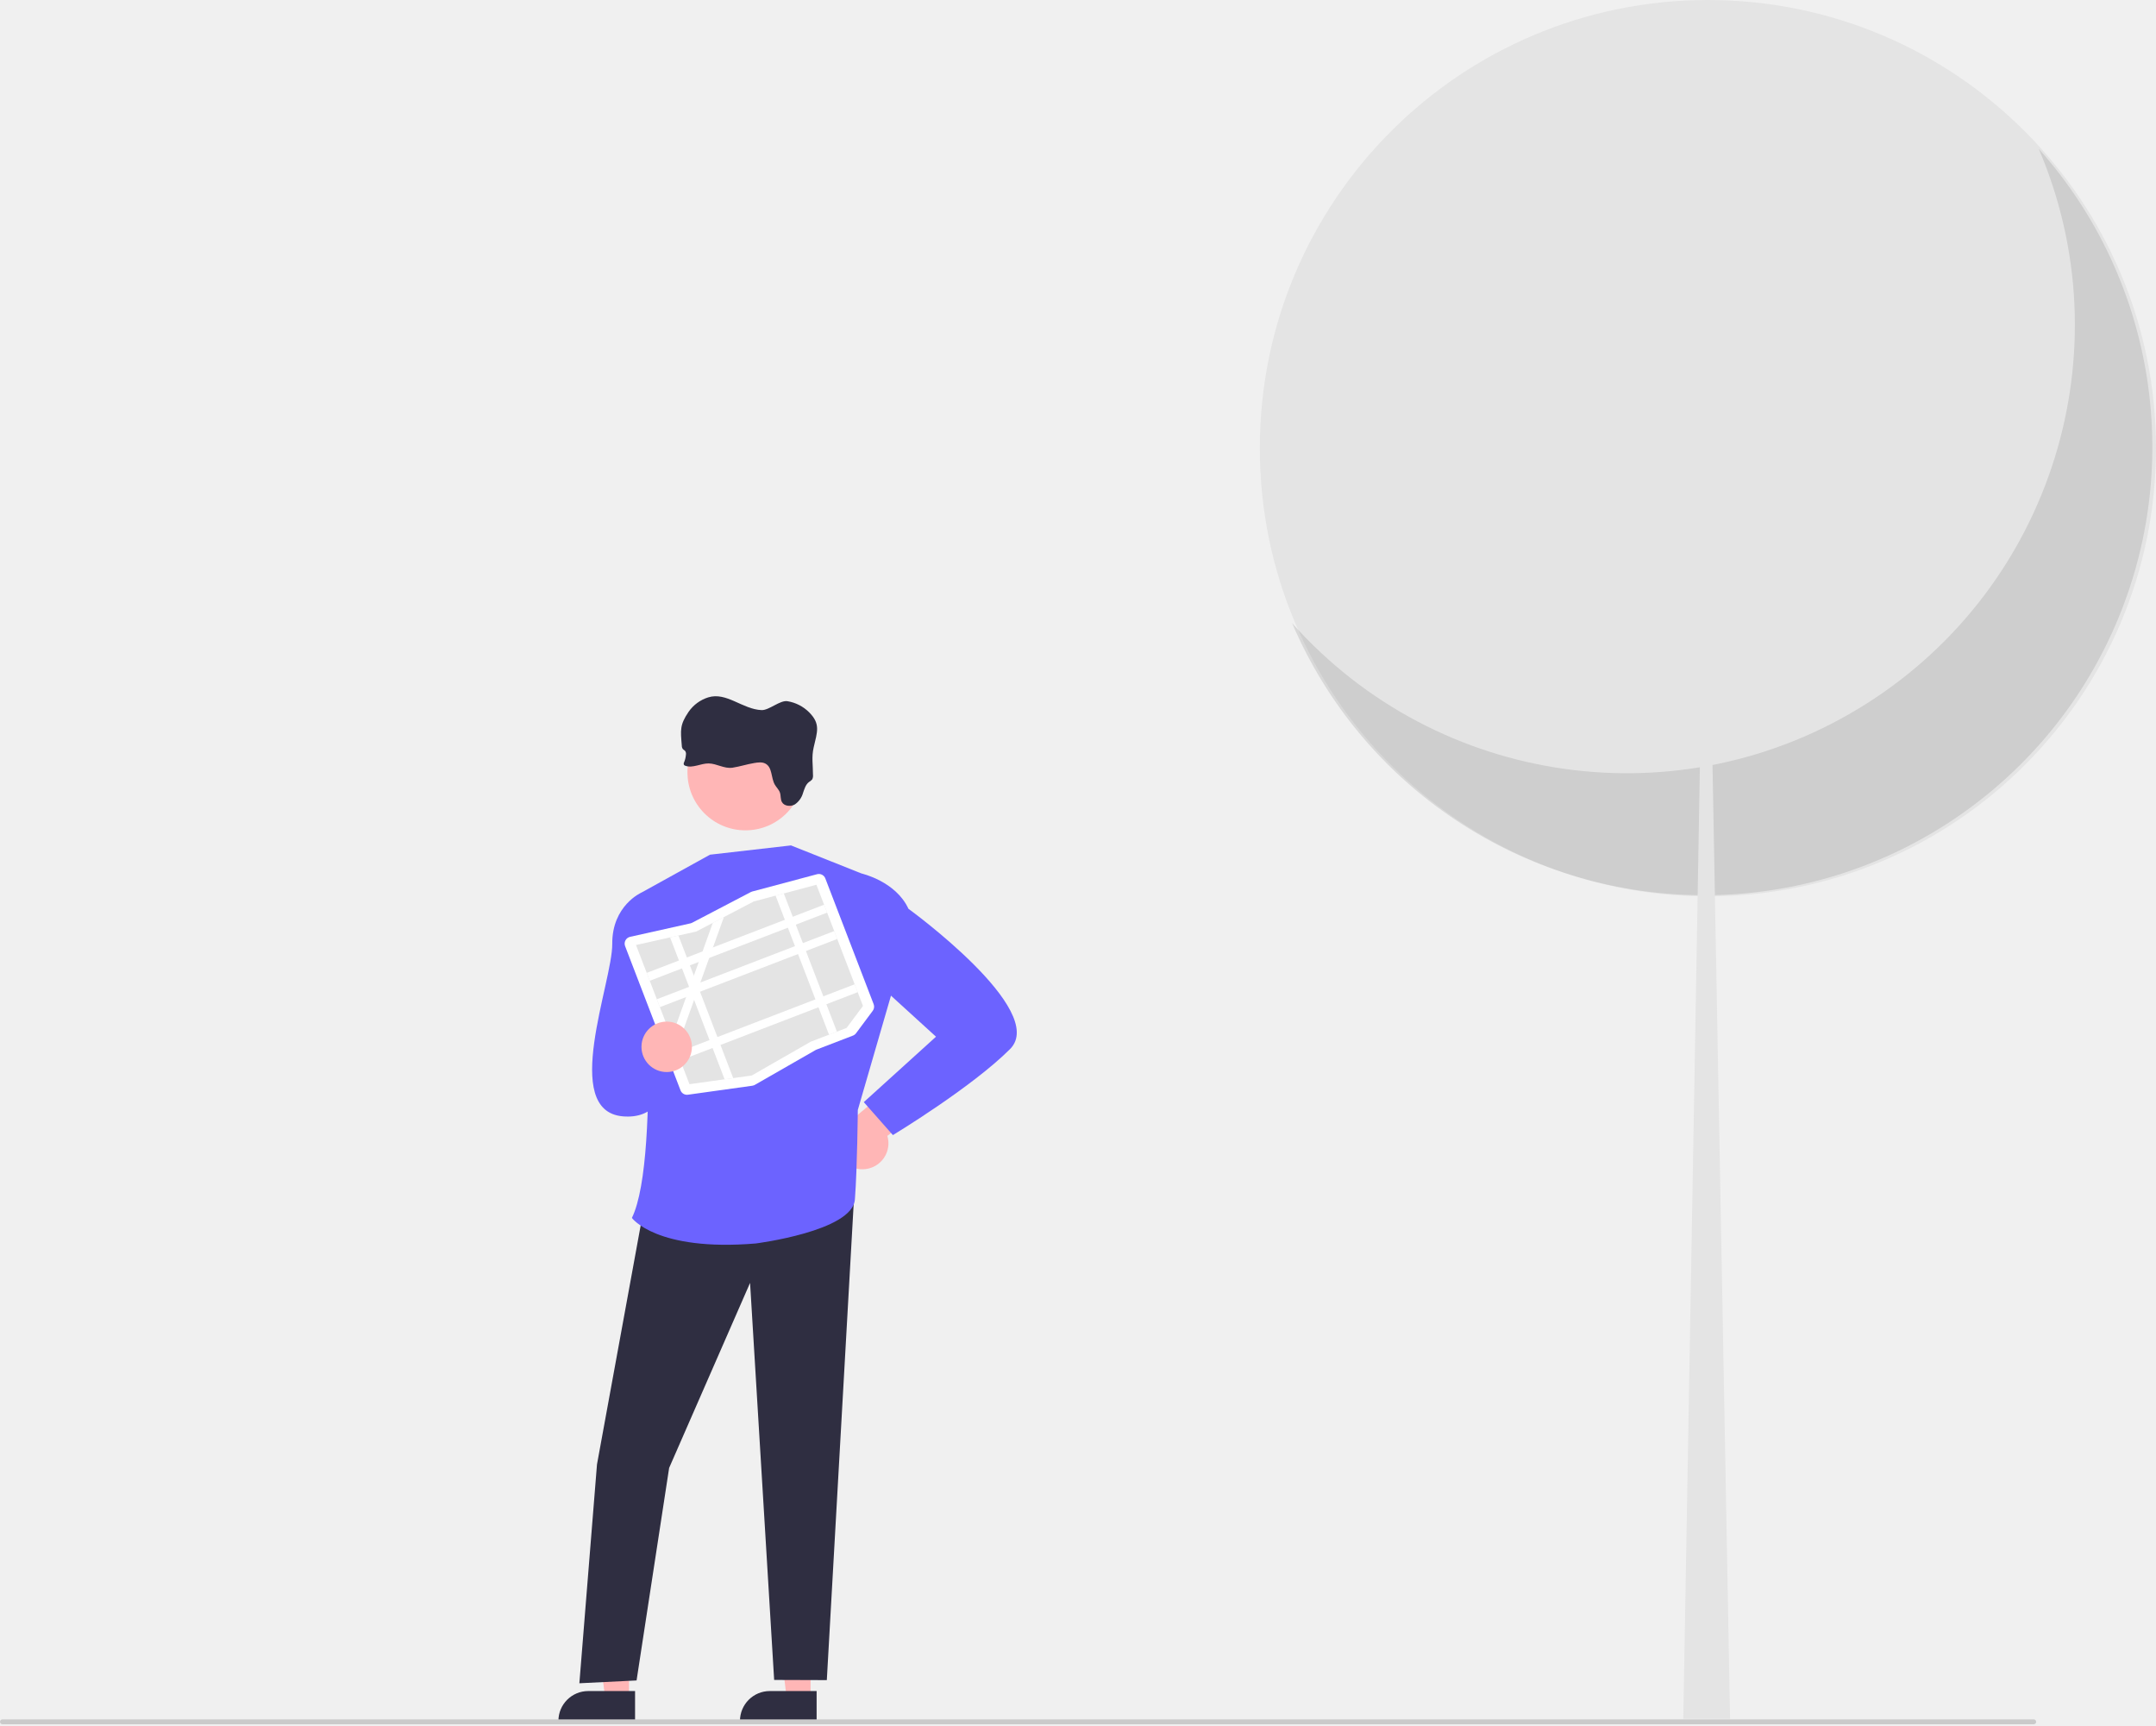
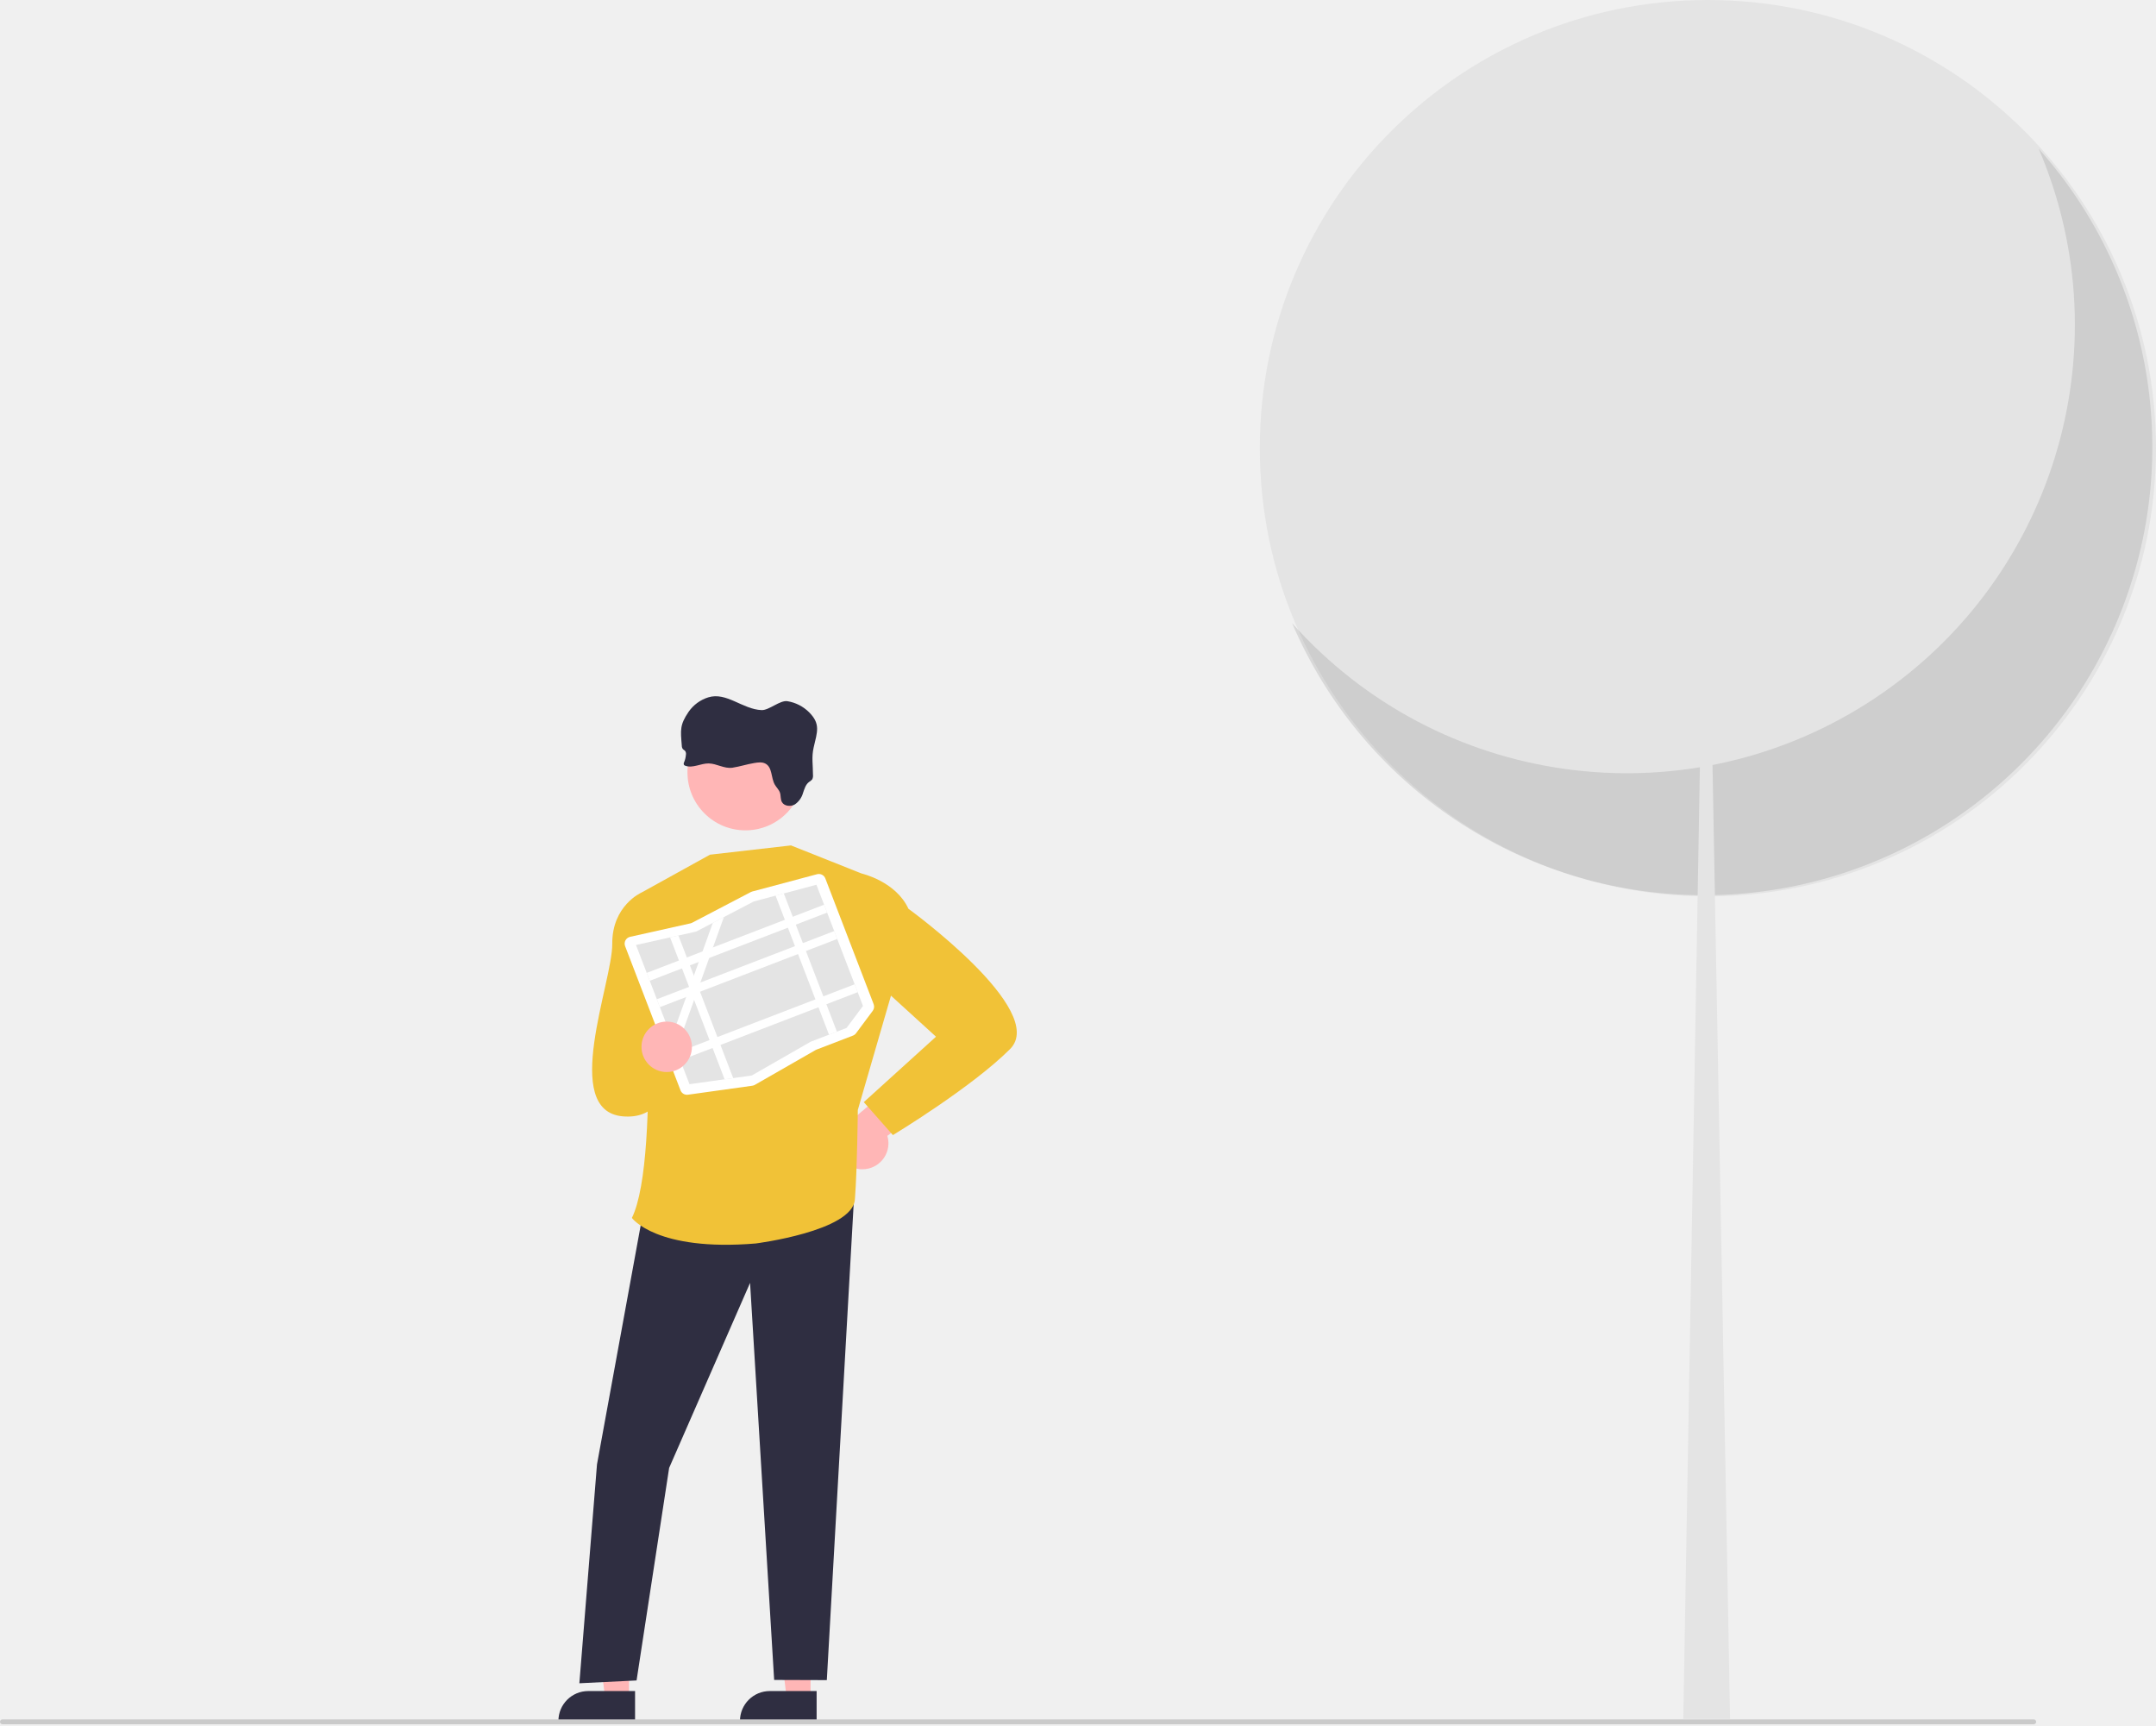
<svg xmlns="http://www.w3.org/2000/svg" data-name="Layer 1" width="885.201" height="708.317" viewBox="0 0 885.201 708.317">
-   <path id="aabd4afe-642c-4327-a3f2-08ec89276309-192" data-name="Path 482" d="M305.958,803.976s-12.753-31.391,25.505-54.934Z" transform="translate(-157.3996 -95.84172)" fill="#f0f0f0" />
-   <path id="e302a207-98de-4798-aedc-79a63cff2427-193" data-name="Path 483" d="M290.274,803.405s-3.89-22.374-34-22.182Z" transform="translate(-157.3996 -95.84172)" fill="#f0f0f0" />
-   <path id="e16a8a0b-115e-4877-a9d6-27a72cf85b73-194" data-name="Path 482" d="M732.958,803.976s-12.753-31.391,25.505-54.934Z" transform="translate(-157.3996 -95.84172)" fill="#f0f0f0" />
-   <path id="b0706b48-08e0-43ea-ab25-36cfaee90c12-195" data-name="Path 483" d="M717.274,803.405s-3.89-22.374-34-22.182Z" transform="translate(-157.3996 -95.84172)" fill="#f0f0f0" />
+   <path id="aabd4afe-642c-4327-a3f2-08ec89276309-261" data-name="Path 482" d="M305.958,803.976s-12.753-31.391,25.505-54.934Z" transform="translate(-157.3996 -95.84172)" fill="#f0f0f0" />
+   <path id="e302a207-98de-4798-aedc-79a63cff2427-262" data-name="Path 483" d="M290.274,803.405s-3.89-22.374-34-22.182Z" transform="translate(-157.3996 -95.84172)" fill="#f0f0f0" />
+   <path id="e16a8a0b-115e-4877-a9d6-27a72cf85b73-263" data-name="Path 482" d="M732.958,803.976s-12.753-31.391,25.505-54.934Z" transform="translate(-157.3996 -95.84172)" fill="#f0f0f0" />
+   <path id="b0706b48-08e0-43ea-ab25-36cfaee90c12-264" data-name="Path 483" d="M717.274,803.405s-3.89-22.374-34-22.182Z" transform="translate(-157.3996 -95.84172)" fill="#f0f0f0" />
  <circle cx="565.054" cy="394.031" r="110.853" fill="#f0f0f0" />
  <polygon points="565.358 394.03 565.663 394.03 571.145 708.317 559.572 708.317 565.358 394.03" fill="#f0f0f0" />
  <circle cx="803.054" cy="479.085" r="80.853" fill="#f0f0f0" />
  <polygon points="803.276 479.085 803.498 479.085 807.496 708.317 799.055 708.317 803.276 479.085" fill="#f0f0f0" />
  <path d="M512.728,575.748a10.664,10.664,0,0,0,8.999-13.652L552.462,539.929l-18.409-6.992-26.364,22.123a10.721,10.721,0,0,0,5.039,20.689Z" transform="translate(-157.3996 -95.84172)" fill="#ffb6b6" />
  <polygon points="332.796 697.353 323.037 697.352 318.394 659.71 332.798 659.71 332.796 697.353" fill="#ffb6b6" />
  <path d="M492.684,802.655l-31.468-.001v-.398a12.249,12.249,0,0,1,12.248-12.248h.001l19.219.001Z" transform="translate(-157.3996 -95.84172)" fill="#2f2e41" />
  <polygon points="258.253 697.353 248.494 697.352 243.852 659.71 258.255 659.71 258.253 697.353" fill="#ffb6b6" />
  <path d="M418.142,802.655l-31.468-.001v-.398a12.249,12.249,0,0,1,12.248-12.248h.001l19.219.001Z" transform="translate(-157.3996 -95.84172)" fill="#2f2e41" />
  <polygon points="265.791 488.031 245.109 601.135 237.875 690.973 261.361 689.818 274.73 602.578 307.96 526.618 317.85 689.608 339.47 689.678 351.103 483.507 265.791 488.031" fill="#2f2e41" />
-   <path d="M511.15,454.415l-28.989-11.534-33.256,3.805L420.712,462.271s8.624,108.158-3.877,133.527c0,0,10.016,13.874,50.826,10.487,0,0,39.753-5.024,40.739-18.06s1.193-36.737,1.193-36.737l13.799-47.551Z" transform="translate(-157.3996 -95.84172)" fill="#6c63ff" />
-   <path d="M432.044,464.353l-11.332-2.082s-12.057,5.287-11.934,21.041-21.301,68.57,4.332,70.785S432.044,516.642,432.044,516.642Z" transform="translate(-157.3996 -95.84172)" fill="#6c63ff" />
-   <path d="M501.956,461.126l9.194-6.711s14.038,3.171,19.23,14.471c0,0,57.566,41.75,41.732,57.584s-48.11,35.322-48.11,35.322l-11.95-13.531,29.649-26.86-24.323-22.158Z" transform="translate(-157.3996 -95.84172)" fill="#6c63ff" />
+   <path d="M511.15,454.415l-28.989-11.534-33.256,3.805L420.712,462.271s8.624,108.158-3.877,133.527c0,0,10.016,13.874,50.826,10.487,0,0,39.753-5.024,40.739-18.06s1.193-36.737,1.193-36.737l13.799-47.551Z" transform="translate(-157.3996 -95.84172)" fill="#f1c237" />
+   <path d="M432.044,464.353l-11.332-2.082s-12.057,5.287-11.934,21.041-21.301,68.57,4.332,70.785S432.044,516.642,432.044,516.642Z" transform="translate(-157.3996 -95.84172)" fill="#f1c237" />
+   <path d="M501.956,461.126l9.194-6.711s14.038,3.171,19.23,14.471c0,0,57.566,41.75,41.732,57.584s-48.11,35.322-48.11,35.322l-11.95-13.531,29.649-26.86-24.323-22.158Z" transform="translate(-157.3996 -95.84172)" fill="#f1c237" />
  <path d="M487.255,412.893a23.799,23.799,0,0,1-47.599,0v-.913a23.799,23.799,0,0,1,47.581.913Z" transform="translate(-157.3996 -95.84172)" fill="#ffb6b6" />
  <path d="M467.073,409.057c1.522-.25,3.173-.487,4.537.213,2.966,1.516,2.284,5.816,3.904,8.654.639,1.127,1.675,2.046,2.101,3.264s.164,2.74.834,3.916c.968,1.699,3.593,1.949,5.316.938a8.455,8.455,0,0,0,3.337-4.707c.572-1.62,1.054-3.41,2.436-4.47a5.164,5.164,0,0,0,1.334-1.09,3.289,3.289,0,0,0,.317-1.864c0-4.117-.639-7.308.292-11.297,1.492-6.431,2.856-9.61-1.87-14.378a16.351,16.351,0,0,0-8.903-4.555c-3.045-.499-7.527,3.751-10.609,3.654-7.838-.311-14.451-7.57-21.924-5.225a15.42,15.42,0,0,0-8.051,5.925c-3.654,5.383-3.325,7.466-2.795,13.891a2.375,2.375,0,0,0,.408,1.37c.274.329.719.505.987.84a2.077,2.077,0,0,1,.304,1.498,10.078,10.078,0,0,1-.725,3.045,1.254,1.254,0,0,0-.11,1.096,1.108,1.108,0,0,0,.609.414c3.045,1.096,6.334-1.017,9.592-.962s6.352,2.235,9.713,1.76C461.075,410.53,464.083,409.55,467.073,409.057Z" transform="translate(-157.3996 -95.84172)" fill="#2f2e41" />
  <path d="M466.916,541.366a2.839,2.839,0,0,1-.629.162l-26.427,3.689a2.844,2.844,0,0,1-3.061-1.804l-22.748-59.191a2.856,2.856,0,0,1,2.044-3.812l0,0,24.852-5.546a2.271,2.271,0,0,0,.552-.202l24.172-12.638a2.829,2.829,0,0,1,.588-.229l26.602-7.092a2.851,2.851,0,0,1,3.402,1.735l19.834,51.611a2.842,2.842,0,0,1-.375,2.731l-6.86,9.212a2.852,2.852,0,0,1-1.266.96l-14.991,5.761a2.255,2.255,0,0,0-.311.148L467.312,541.178A2.856,2.856,0,0,1,466.916,541.366Z" transform="translate(-157.3996 -95.84172)" fill="#fff" />
  <path d="M479.211,462.594l-3.378.901-8.952,2.388-.016.004-12.256,6.408-4.548,2.379-.002.001-6.831,3.571-.187.042-7.096,1.582-3.43.767-13.988,3.121,21.96,57.141,14.415-2.011,3.534-.494,7.533-1.053.087-.011,24.207-13.874,14.728-5.66,6.724-9.03-19.115-49.74Z" transform="translate(-157.3996 -95.84172)" fill="#e4e4e4" />
  <rect x="420.954" y="481.098" width="78.016" height="3.476" transform="translate(-299.9926 101.2964) rotate(-21.02215)" fill="#fff" />
  <rect x="425.111" y="491.915" width="78.016" height="3.476" transform="translate(-303.5963 103.5076) rotate(-21.02215)" fill="#fff" />
  <rect x="433.508" y="513.765" width="78.016" height="3.476" transform="translate(-310.8756 107.9741) rotate(-21.02215)" fill="#fff" />
  <polygon points="321.811 366.753 343.613 423.483 340.368 424.73 318.433 367.654 321.811 366.753" fill="#fff" />
  <polygon points="297.21 376.453 292.733 388.91 291.181 393.23 287.56 403.312 286.784 405.467 286.007 407.633 284.985 410.476 277.646 430.901 275.738 425.936 281.722 409.28 283.076 405.509 283.274 404.959 284.875 400.5 286.895 394.878 288.448 390.556 292.659 378.833 292.661 378.832 297.21 376.453" fill="#fff" />
  <polygon points="278.545 384.028 301.035 442.552 297.501 443.046 275.115 384.795 278.545 384.028" fill="#fff" />
  <circle cx="273.731" cy="429.715" r="10.353" fill="#ffb6b6" />
  <circle cx="701.225" cy="183.976" r="183.976" fill="#e4e4e4" />
  <path d="M994.466,156.936A183.99,183.99,0,0,1,687.909,351.651,183.992,183.992,0,1,0,994.466,156.936Z" transform="translate(-157.3996 -95.84172)" opacity="0.1" style="isolation:isolate" />
  <polygon points="700.72 183.975 700.214 183.975 691.116 705.577 710.323 705.577 700.72 183.975" fill="#e4e4e4" />
  <path d="M992.4,803.643h-834a1,1,0,0,1,0-2h834a1,1,0,0,1,0,2Z" transform="translate(-157.3996 -95.84172)" fill="#cacaca" />
</svg>
